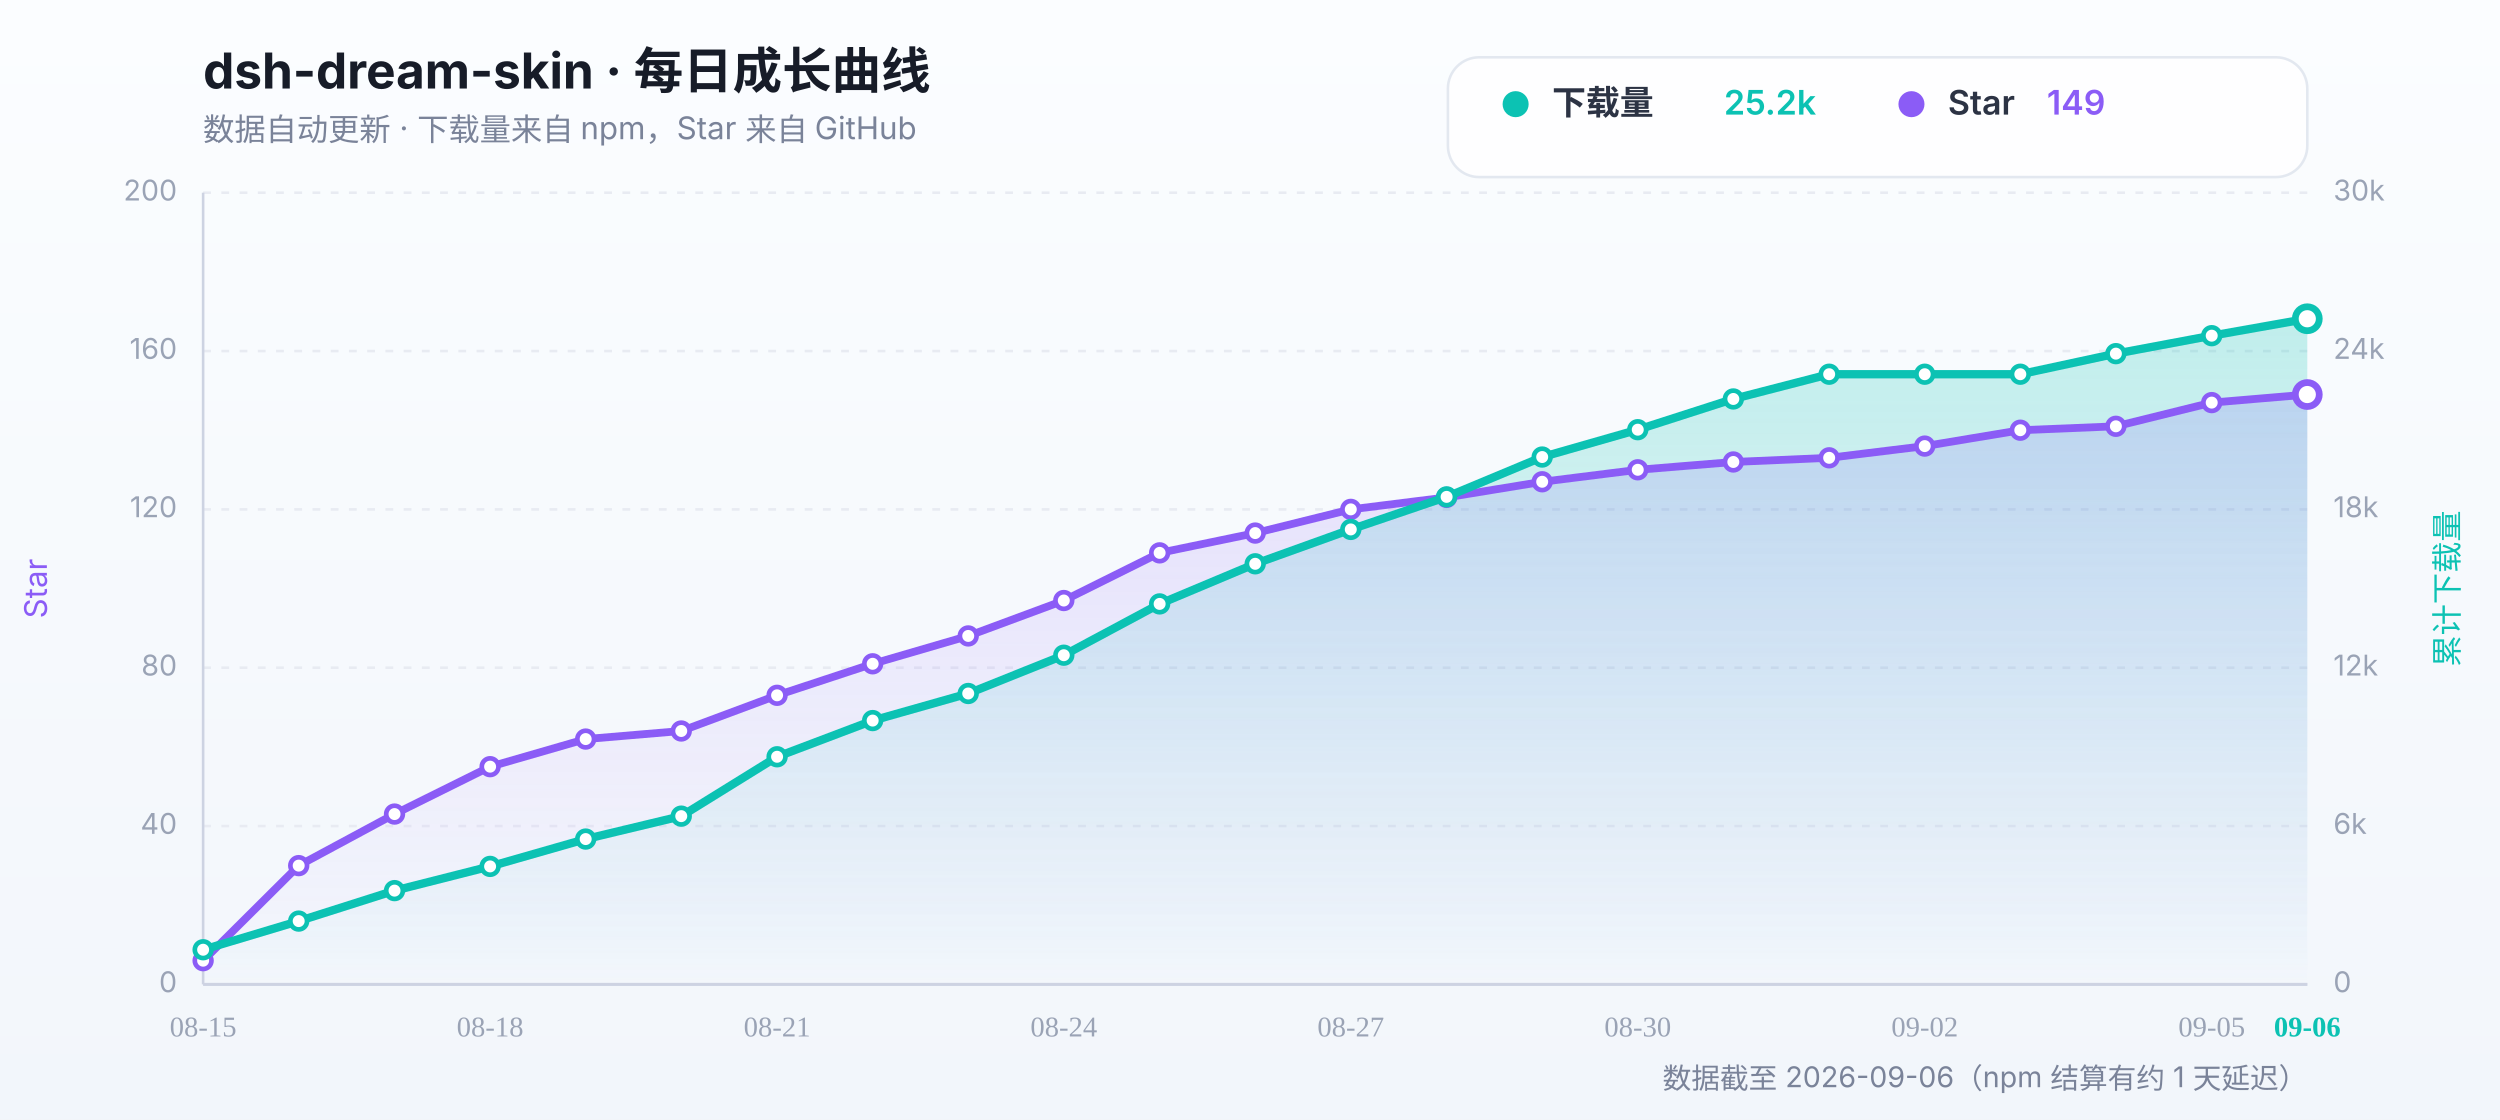
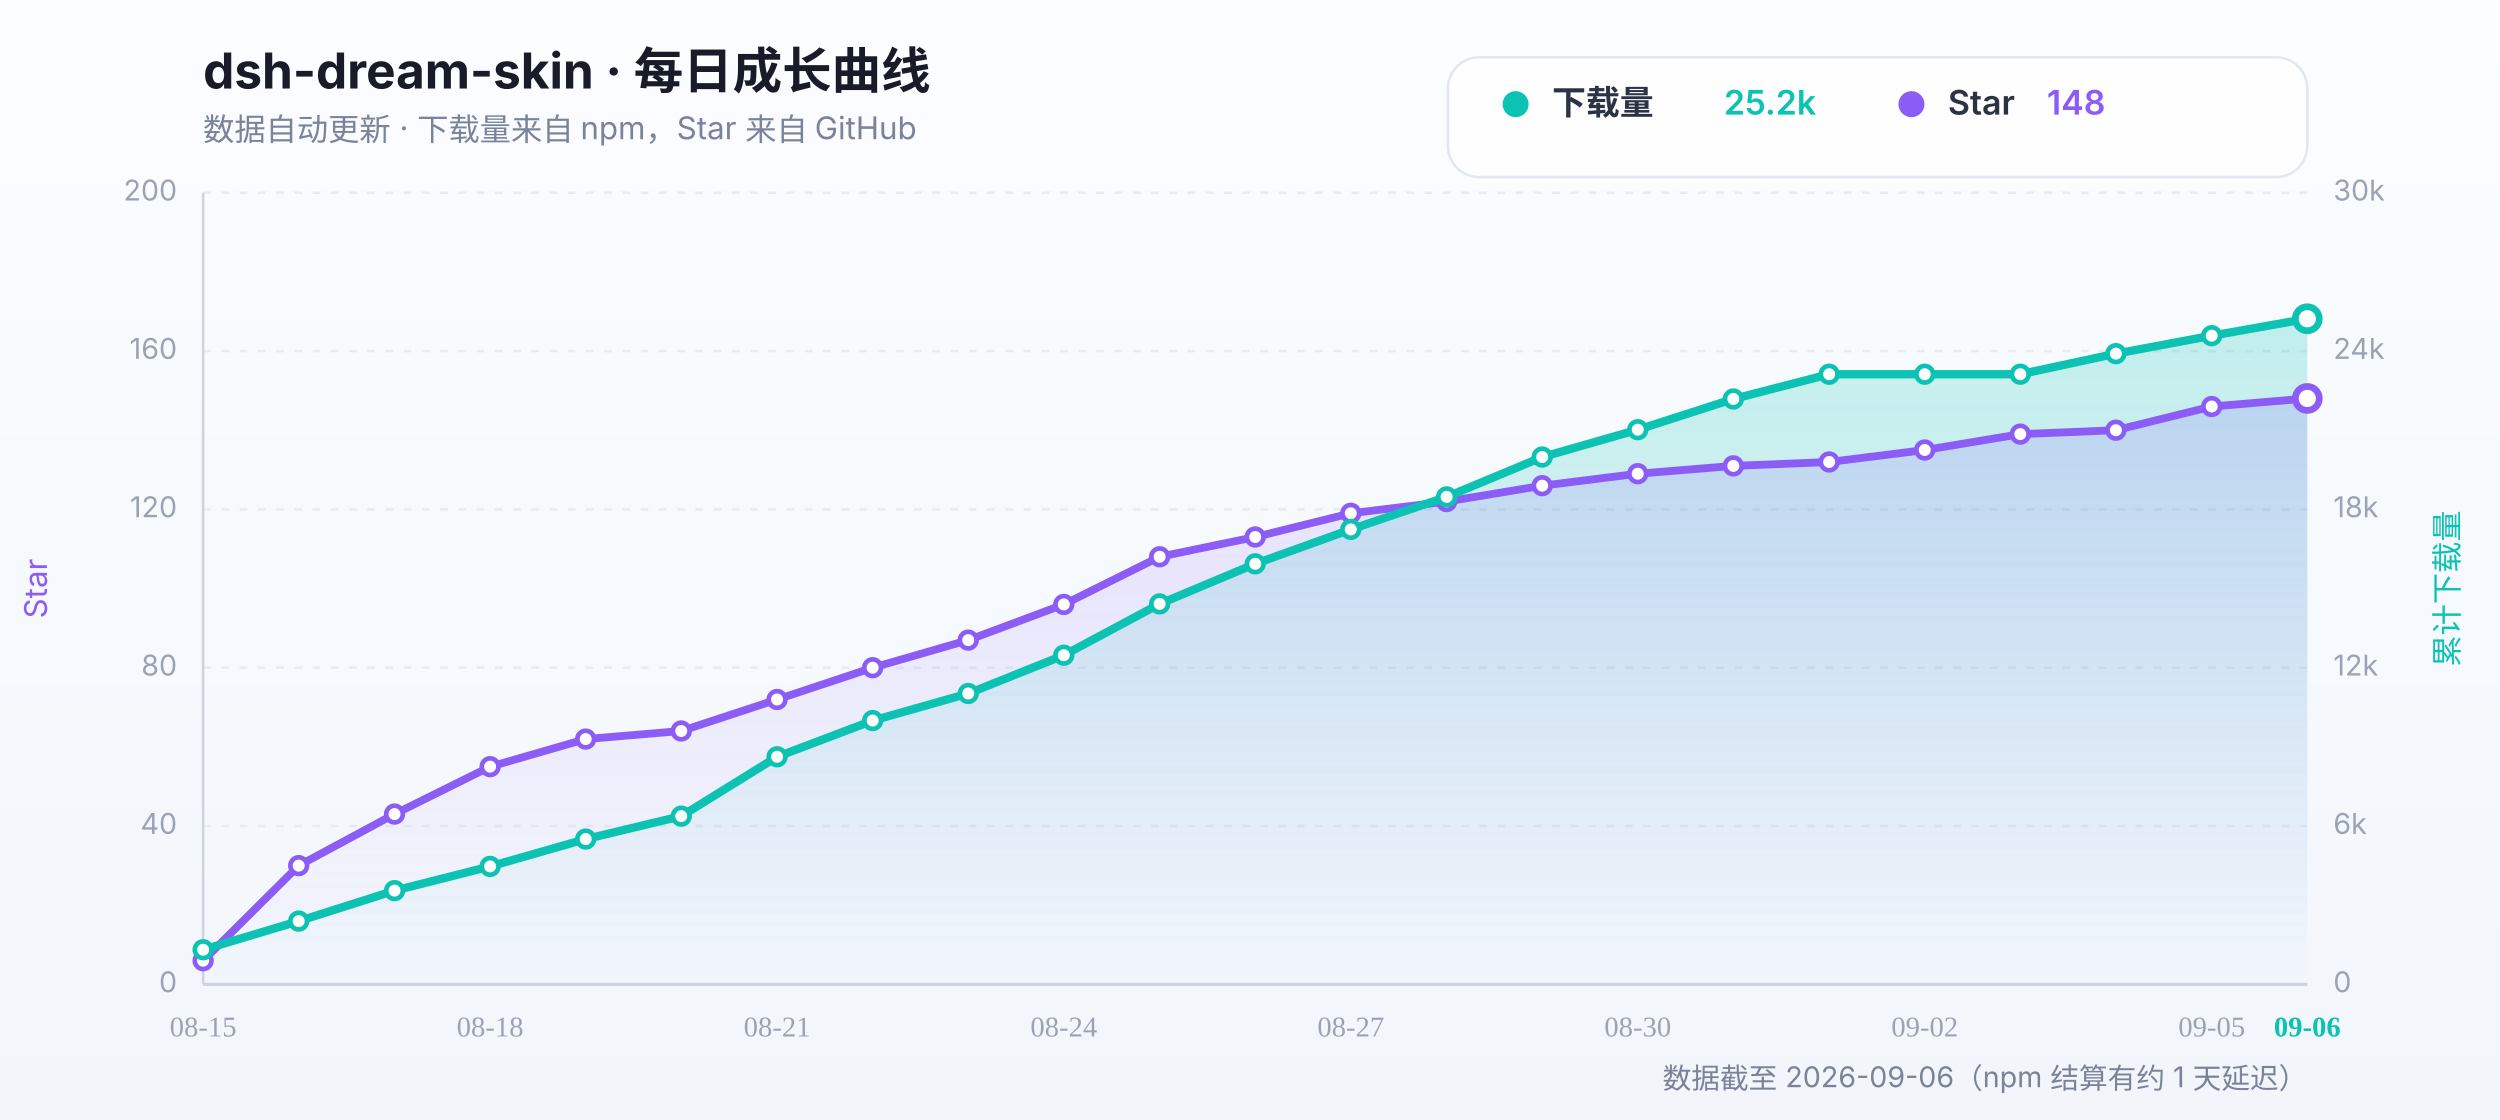
<svg xmlns="http://www.w3.org/2000/svg" width="960" height="430" viewBox="0 0 960 430" role="img" aria-label="dsh-dream-skin 每日 Star 与累计下载量双轴折线图">
  <defs>
    <linearGradient id="gradDl" x1="0" y1="0" x2="0" y2="1">
      <stop offset="0%" stop-color="#0cc2b3" stop-opacity="0.24" />
      <stop offset="100%" stop-color="#0cc2b3" stop-opacity="0" />
    </linearGradient>
    <linearGradient id="gradSt" x1="0" y1="0" x2="0" y2="1">
      <stop offset="0%" stop-color="#8b5cf6" stop-opacity="0.18" />
      <stop offset="100%" stop-color="#8b5cf6" stop-opacity="0" />
    </linearGradient>
    <linearGradient id="bgGrad" x1="0" y1="0" x2="0" y2="1">
      <stop offset="0%" stop-color="#fbfdff" />
      <stop offset="100%" stop-color="#f2f6fb" />
    </linearGradient>
  </defs>
  <rect width="960" height="430" fill="url(#bgGrad)" />
  <g font-family="system-ui,-apple-system,'Segoe UI',sans-serif">
    <text x="18" y="226" font-size="12" fill="#8b5cf6" transform="rotate(-90 18 226)" text-anchor="middle">Star</text>
    <text x="944" y="226" font-size="12" fill="#0cc2b3" transform="rotate(-90 944 226)" text-anchor="middle">累计下载量</text>
  </g>
  <text x="78" y="34" font-size="19" font-weight="700" fill="#171c28" font-family="system-ui,-apple-system,'Segoe UI',sans-serif">dsh-dream-skin · 每日成长曲线</text>
  <text x="78" y="54" font-size="12" fill="#7a8399" font-family="system-ui,-apple-system,'Segoe UI',sans-serif">数据自动更新 · 下载量来自 npm，Star 来自 GitHub</text>
  <g font-family="system-ui,-apple-system,'Segoe UI',sans-serif">
    <rect x="556" y="22" width="330" height="46" rx="12" fill="#ffffff" fill-opacity="0.72" stroke="#e3e8f0" stroke-width="1" />
    <circle cx="582" cy="40" r="5" fill="#0cc2b3" />
    <text x="596" y="44" font-size="13" font-weight="600" fill="#2c3344">下载量</text>
    <text x="662" y="44" font-size="13" font-weight="600" fill="#0cc2b3">25.2k</text>
    <circle cx="734" cy="40" r="5" fill="#8b5cf6" />
    <text x="748" y="44" font-size="13" font-weight="600" fill="#2c3344">Star</text>
-     <text x="786" y="44" font-size="13" font-weight="600" fill="#8b5cf6">149</text>
+     <text x="786" y="44" font-size="13" font-weight="600" fill="#8b5cf6">148</text>
  </g>
  <line x1="78" y1="378.0" x2="886" y2="378.0" stroke="#d3d9e8" stroke-width="1.2" />
  <line x1="78" y1="317.2" x2="886" y2="317.2" stroke="#e8ebf2" stroke-width="1" stroke-dasharray="3 4" />
  <line x1="78" y1="256.4" x2="886" y2="256.4" stroke="#e8ebf2" stroke-width="1" stroke-dasharray="3 4" />
  <line x1="78" y1="195.6" x2="886" y2="195.6" stroke="#e8ebf2" stroke-width="1" stroke-dasharray="3 4" />
  <line x1="78" y1="134.8" x2="886" y2="134.8" stroke="#e8ebf2" stroke-width="1" stroke-dasharray="3 4" />
  <line x1="78" y1="74.0" x2="886" y2="74.0" stroke="#e8ebf2" stroke-width="1" stroke-dasharray="3 4" />
  <g font-family="system-ui,-apple-system,'Segoe UI',sans-serif">
    <text x="68" y="381.0" text-anchor="end" font-size="11" fill="#9aa3b5">0</text>
    <text x="68" y="320.2" text-anchor="end" font-size="11" fill="#9aa3b5">40</text>
    <text x="68" y="259.4" text-anchor="end" font-size="11" fill="#9aa3b5">80</text>
    <text x="68" y="198.6" text-anchor="end" font-size="11" fill="#9aa3b5">120</text>
    <text x="68" y="137.8" text-anchor="end" font-size="11" fill="#9aa3b5">160</text>
    <text x="68" y="77.0" text-anchor="end" font-size="11" fill="#9aa3b5">200</text>
    <text x="896" y="381.0" text-anchor="start" font-size="11" fill="#9aa3b5">0</text>
    <text x="896" y="320.2" text-anchor="start" font-size="11" fill="#9aa3b5">6k</text>
    <text x="896" y="259.4" text-anchor="start" font-size="11" fill="#9aa3b5">12k</text>
    <text x="896" y="198.6" text-anchor="start" font-size="11" fill="#9aa3b5">18k</text>
    <text x="896" y="137.8" text-anchor="start" font-size="11" fill="#9aa3b5">24k</text>
    <text x="896" y="77.0" text-anchor="start" font-size="11" fill="#9aa3b5">30k</text>
  </g>
  <line x1="78" y1="74" x2="78" y2="378" stroke="#cdd3e2" stroke-width="1" />
  <line x1="78" y1="378" x2="886" y2="378" stroke="#cdd3e2" stroke-width="1" />
  <path d="M 78.0 378.0 L 78.0 364.7 L 114.7 353.7 L 151.5 342.0 L 188.2 332.7 L 224.9 322.2 L 261.6 313.4 L 298.4 290.6 L 335.1 276.7 L 371.8 266.3 L 408.5 251.6 L 445.3 231.9 L 482.0 216.5 L 518.7 203.3 L 555.5 190.8 L 592.2 175.5 L 628.9 165.0 L 665.6 153.2 L 702.4 143.7 L 739.1 143.7 L 775.8 143.7 L 812.5 135.8 L 849.3 128.9 L 886.0 122.4 L 886.0 378.0 Z" fill="url(#gradDl)" stroke="none" />
-   <path d="M 78.0 378.0 L 78.0 368.9 L 114.7 332.4 L 151.5 312.6 L 188.2 294.4 L 224.9 283.8 L 261.6 280.7 L 298.4 267.0 L 335.1 254.9 L 371.8 244.2 L 408.5 230.6 L 445.3 212.3 L 482.0 204.7 L 518.7 195.6 L 555.5 191.0 L 592.2 185.0 L 628.9 180.4 L 665.6 177.4 L 702.4 175.8 L 739.1 171.3 L 775.8 165.2 L 812.5 163.7 L 849.3 154.6 L 886.0 151.5 L 886.0 378.0 Z" fill="url(#gradSt)" stroke="none" />
-   <polyline points="78.0,368.9 114.7,332.4 151.5,312.6 188.2,294.4 224.9,283.8 261.6,280.7 298.4,267.0 335.1,254.9 371.8,244.2 408.5,230.6 445.3,212.3 482.0,204.7 518.7,195.6 555.5,191.0 592.2,185.0 628.9,180.4 665.6,177.4 702.4,175.8 739.1,171.3 775.8,165.2 812.5,163.7 849.3,154.6 886.0,151.5" fill="none" stroke="#8b5cf6" stroke-width="3" stroke-linecap="round" stroke-linejoin="round" />
+   <path d="M 78.0 378.0 L 78.0 368.9 L 114.7 332.4 L 151.5 312.6 L 188.2 294.4 L 224.9 283.8 L 261.6 280.7 L 298.4 268.6 L 335.1 256.4 L 371.8 245.8 L 408.5 232.1 L 445.3 213.8 L 482.0 206.2 L 518.7 197.1 L 555.5 192.6 L 592.2 186.5 L 628.9 181.9 L 665.6 178.9 L 702.4 177.4 L 739.1 172.8 L 775.8 166.7 L 812.5 165.2 L 849.3 156.1 L 886.0 153.0 L 886.0 378.0 Z" fill="url(#gradSt)" stroke="none" />
+   <polyline points="78.0,368.9 114.7,332.4 151.5,312.6 188.2,294.4 224.9,283.8 261.6,280.7 298.4,268.6 335.1,256.4 371.8,245.8 408.5,232.1 445.3,213.8 482.0,206.2 518.7,197.1 555.5,192.6 592.2,186.5 628.9,181.9 665.6,178.9 702.4,177.4 739.1,172.8 775.8,166.7 812.5,165.2 849.3,156.1 886.0,153.0" fill="none" stroke="#8b5cf6" stroke-width="3" stroke-linecap="round" stroke-linejoin="round" />
  <circle cx="78.0" cy="368.9" r="3.2" fill="#ffffff" stroke="#8b5cf6" stroke-width="1.8" />
  <circle cx="114.7" cy="332.4" r="3.2" fill="#ffffff" stroke="#8b5cf6" stroke-width="1.8" />
  <circle cx="151.5" cy="312.6" r="3.2" fill="#ffffff" stroke="#8b5cf6" stroke-width="1.8" />
  <circle cx="188.2" cy="294.4" r="3.2" fill="#ffffff" stroke="#8b5cf6" stroke-width="1.8" />
  <circle cx="224.9" cy="283.8" r="3.2" fill="#ffffff" stroke="#8b5cf6" stroke-width="1.8" />
  <circle cx="261.6" cy="280.7" r="3.2" fill="#ffffff" stroke="#8b5cf6" stroke-width="1.8" />
-   <circle cx="298.4" cy="267.0" r="3.2" fill="#ffffff" stroke="#8b5cf6" stroke-width="1.8" />
-   <circle cx="335.1" cy="254.9" r="3.2" fill="#ffffff" stroke="#8b5cf6" stroke-width="1.8" />
-   <circle cx="371.8" cy="244.2" r="3.2" fill="#ffffff" stroke="#8b5cf6" stroke-width="1.8" />
-   <circle cx="408.5" cy="230.6" r="3.2" fill="#ffffff" stroke="#8b5cf6" stroke-width="1.8" />
-   <circle cx="445.3" cy="212.3" r="3.2" fill="#ffffff" stroke="#8b5cf6" stroke-width="1.8" />
-   <circle cx="482.0" cy="204.7" r="3.2" fill="#ffffff" stroke="#8b5cf6" stroke-width="1.8" />
-   <circle cx="518.7" cy="195.6" r="3.2" fill="#ffffff" stroke="#8b5cf6" stroke-width="1.8" />
-   <circle cx="555.5" cy="191.0" r="3.2" fill="#ffffff" stroke="#8b5cf6" stroke-width="1.8" />
-   <circle cx="592.2" cy="185.0" r="3.2" fill="#ffffff" stroke="#8b5cf6" stroke-width="1.8" />
-   <circle cx="628.9" cy="180.4" r="3.2" fill="#ffffff" stroke="#8b5cf6" stroke-width="1.8" />
-   <circle cx="665.6" cy="177.4" r="3.2" fill="#ffffff" stroke="#8b5cf6" stroke-width="1.8" />
-   <circle cx="702.4" cy="175.8" r="3.2" fill="#ffffff" stroke="#8b5cf6" stroke-width="1.8" />
-   <circle cx="739.1" cy="171.3" r="3.2" fill="#ffffff" stroke="#8b5cf6" stroke-width="1.8" />
-   <circle cx="775.8" cy="165.2" r="3.2" fill="#ffffff" stroke="#8b5cf6" stroke-width="1.8" />
-   <circle cx="812.5" cy="163.7" r="3.2" fill="#ffffff" stroke="#8b5cf6" stroke-width="1.8" />
-   <circle cx="849.3" cy="154.6" r="3.2" fill="#ffffff" stroke="#8b5cf6" stroke-width="1.8" />
-   <circle cx="886.0" cy="151.5" r="4.6" fill="#ffffff" stroke="#8b5cf6" stroke-width="2.6" />
+   <circle cx="298.4" cy="268.6" r="3.2" fill="#ffffff" stroke="#8b5cf6" stroke-width="1.8" />
+   <circle cx="335.1" cy="256.4" r="3.2" fill="#ffffff" stroke="#8b5cf6" stroke-width="1.8" />
+   <circle cx="371.8" cy="245.8" r="3.2" fill="#ffffff" stroke="#8b5cf6" stroke-width="1.8" />
+   <circle cx="408.5" cy="232.1" r="3.2" fill="#ffffff" stroke="#8b5cf6" stroke-width="1.8" />
+   <circle cx="445.3" cy="213.8" r="3.2" fill="#ffffff" stroke="#8b5cf6" stroke-width="1.8" />
+   <circle cx="482.0" cy="206.2" r="3.2" fill="#ffffff" stroke="#8b5cf6" stroke-width="1.8" />
+   <circle cx="518.7" cy="197.1" r="3.2" fill="#ffffff" stroke="#8b5cf6" stroke-width="1.8" />
+   <circle cx="555.5" cy="192.6" r="3.2" fill="#ffffff" stroke="#8b5cf6" stroke-width="1.8" />
+   <circle cx="592.2" cy="186.5" r="3.2" fill="#ffffff" stroke="#8b5cf6" stroke-width="1.8" />
+   <circle cx="628.9" cy="181.9" r="3.2" fill="#ffffff" stroke="#8b5cf6" stroke-width="1.8" />
+   <circle cx="665.6" cy="178.9" r="3.2" fill="#ffffff" stroke="#8b5cf6" stroke-width="1.8" />
+   <circle cx="702.4" cy="177.4" r="3.2" fill="#ffffff" stroke="#8b5cf6" stroke-width="1.8" />
+   <circle cx="739.1" cy="172.8" r="3.2" fill="#ffffff" stroke="#8b5cf6" stroke-width="1.8" />
+   <circle cx="775.8" cy="166.7" r="3.2" fill="#ffffff" stroke="#8b5cf6" stroke-width="1.8" />
+   <circle cx="812.5" cy="165.2" r="3.2" fill="#ffffff" stroke="#8b5cf6" stroke-width="1.8" />
+   <circle cx="849.3" cy="156.1" r="3.2" fill="#ffffff" stroke="#8b5cf6" stroke-width="1.8" />
+   <circle cx="886.0" cy="153.0" r="4.6" fill="#ffffff" stroke="#8b5cf6" stroke-width="2.6" />
  <polyline points="78.0,364.7 114.7,353.7 151.5,342.0 188.2,332.7 224.9,322.2 261.6,313.4 298.4,290.6 335.1,276.7 371.8,266.3 408.5,251.6 445.3,231.9 482.0,216.5 518.7,203.3 555.5,190.8 592.2,175.5 628.9,165.0 665.6,153.2 702.4,143.7 739.1,143.7 775.8,143.7 812.5,135.8 849.3,128.9 886.0,122.4" fill="none" stroke="#0cc2b3" stroke-width="3.2" stroke-linecap="round" stroke-linejoin="round" />
  <circle cx="78.0" cy="364.7" r="3.2" fill="#ffffff" stroke="#0cc2b3" stroke-width="1.8" />
  <circle cx="114.7" cy="353.7" r="3.2" fill="#ffffff" stroke="#0cc2b3" stroke-width="1.8" />
  <circle cx="151.5" cy="342.0" r="3.2" fill="#ffffff" stroke="#0cc2b3" stroke-width="1.8" />
  <circle cx="188.2" cy="332.7" r="3.2" fill="#ffffff" stroke="#0cc2b3" stroke-width="1.8" />
  <circle cx="224.9" cy="322.2" r="3.2" fill="#ffffff" stroke="#0cc2b3" stroke-width="1.8" />
  <circle cx="261.6" cy="313.4" r="3.2" fill="#ffffff" stroke="#0cc2b3" stroke-width="1.8" />
  <circle cx="298.4" cy="290.6" r="3.2" fill="#ffffff" stroke="#0cc2b3" stroke-width="1.8" />
  <circle cx="335.1" cy="276.7" r="3.2" fill="#ffffff" stroke="#0cc2b3" stroke-width="1.8" />
  <circle cx="371.8" cy="266.3" r="3.2" fill="#ffffff" stroke="#0cc2b3" stroke-width="1.8" />
  <circle cx="408.5" cy="251.6" r="3.2" fill="#ffffff" stroke="#0cc2b3" stroke-width="1.8" />
  <circle cx="445.3" cy="231.9" r="3.2" fill="#ffffff" stroke="#0cc2b3" stroke-width="1.8" />
  <circle cx="482.0" cy="216.5" r="3.2" fill="#ffffff" stroke="#0cc2b3" stroke-width="1.8" />
  <circle cx="518.7" cy="203.3" r="3.2" fill="#ffffff" stroke="#0cc2b3" stroke-width="1.8" />
  <circle cx="555.5" cy="190.8" r="3.2" fill="#ffffff" stroke="#0cc2b3" stroke-width="1.8" />
  <circle cx="592.2" cy="175.5" r="3.2" fill="#ffffff" stroke="#0cc2b3" stroke-width="1.8" />
  <circle cx="628.9" cy="165.0" r="3.2" fill="#ffffff" stroke="#0cc2b3" stroke-width="1.8" />
  <circle cx="665.6" cy="153.2" r="3.2" fill="#ffffff" stroke="#0cc2b3" stroke-width="1.8" />
  <circle cx="702.4" cy="143.7" r="3.2" fill="#ffffff" stroke="#0cc2b3" stroke-width="1.8" />
  <circle cx="739.1" cy="143.7" r="3.2" fill="#ffffff" stroke="#0cc2b3" stroke-width="1.8" />
  <circle cx="775.8" cy="143.7" r="3.2" fill="#ffffff" stroke="#0cc2b3" stroke-width="1.8" />
  <circle cx="812.5" cy="135.8" r="3.2" fill="#ffffff" stroke="#0cc2b3" stroke-width="1.8" />
  <circle cx="849.3" cy="128.9" r="3.2" fill="#ffffff" stroke="#0cc2b3" stroke-width="1.8" />
  <circle cx="886.0" cy="122.4" r="4.6" fill="#ffffff" stroke="#0cc2b3" stroke-width="2.6" />
  <text x="78.0" y="398" text-anchor="middle" font-size="11" fill="#9aa3b5">08-15</text>
  <text x="188.2" y="398" text-anchor="middle" font-size="11" fill="#9aa3b5">08-18</text>
  <text x="298.4" y="398" text-anchor="middle" font-size="11" fill="#9aa3b5">08-21</text>
  <text x="408.5" y="398" text-anchor="middle" font-size="11" fill="#9aa3b5">08-24</text>
  <text x="518.7" y="398" text-anchor="middle" font-size="11" fill="#9aa3b5">08-27</text>
  <text x="628.9" y="398" text-anchor="middle" font-size="11" fill="#9aa3b5">08-30</text>
  <text x="739.1" y="398" text-anchor="middle" font-size="11" fill="#9aa3b5">09-02</text>
  <text x="849.3" y="398" text-anchor="middle" font-size="11" fill="#9aa3b5">09-05</text>
  <text x="886.0" y="398" text-anchor="middle" font-size="11" fill="#0cc2b3" font-weight="600">09-06</text>
  <text x="886" y="418" text-anchor="end" font-size="11" fill="#7a8399" font-family="system-ui,-apple-system,'Segoe UI',sans-serif">数据截至 2026-09-06（npm 结算有约 1 天延迟）</text>
</svg>
